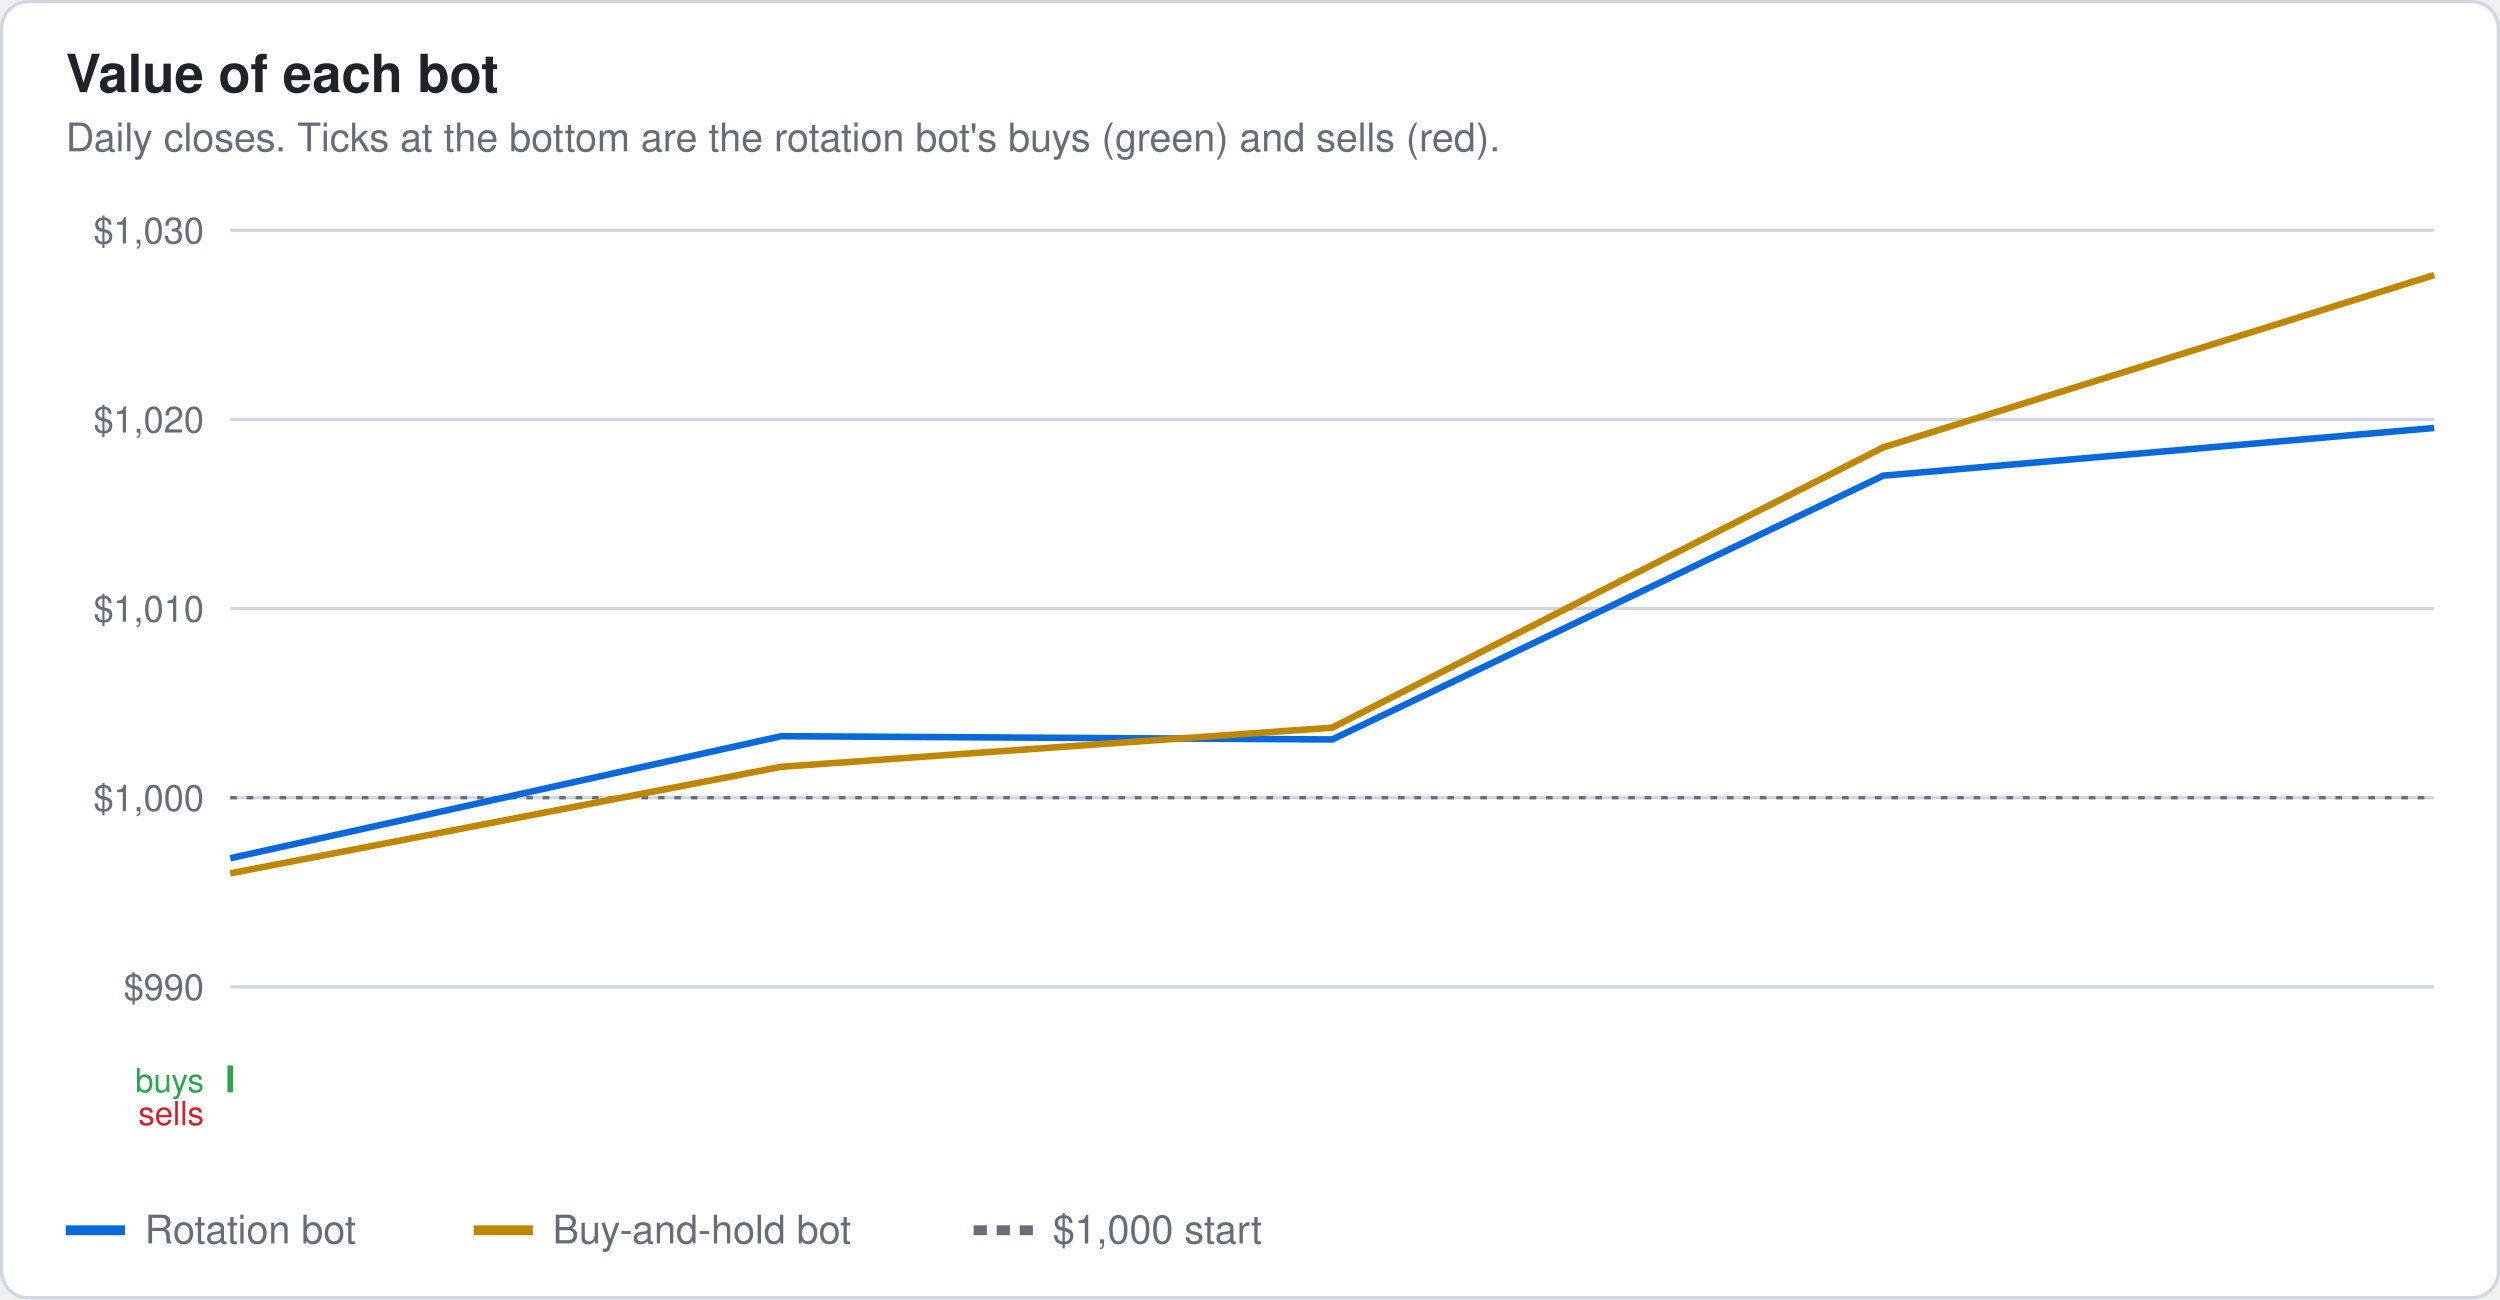
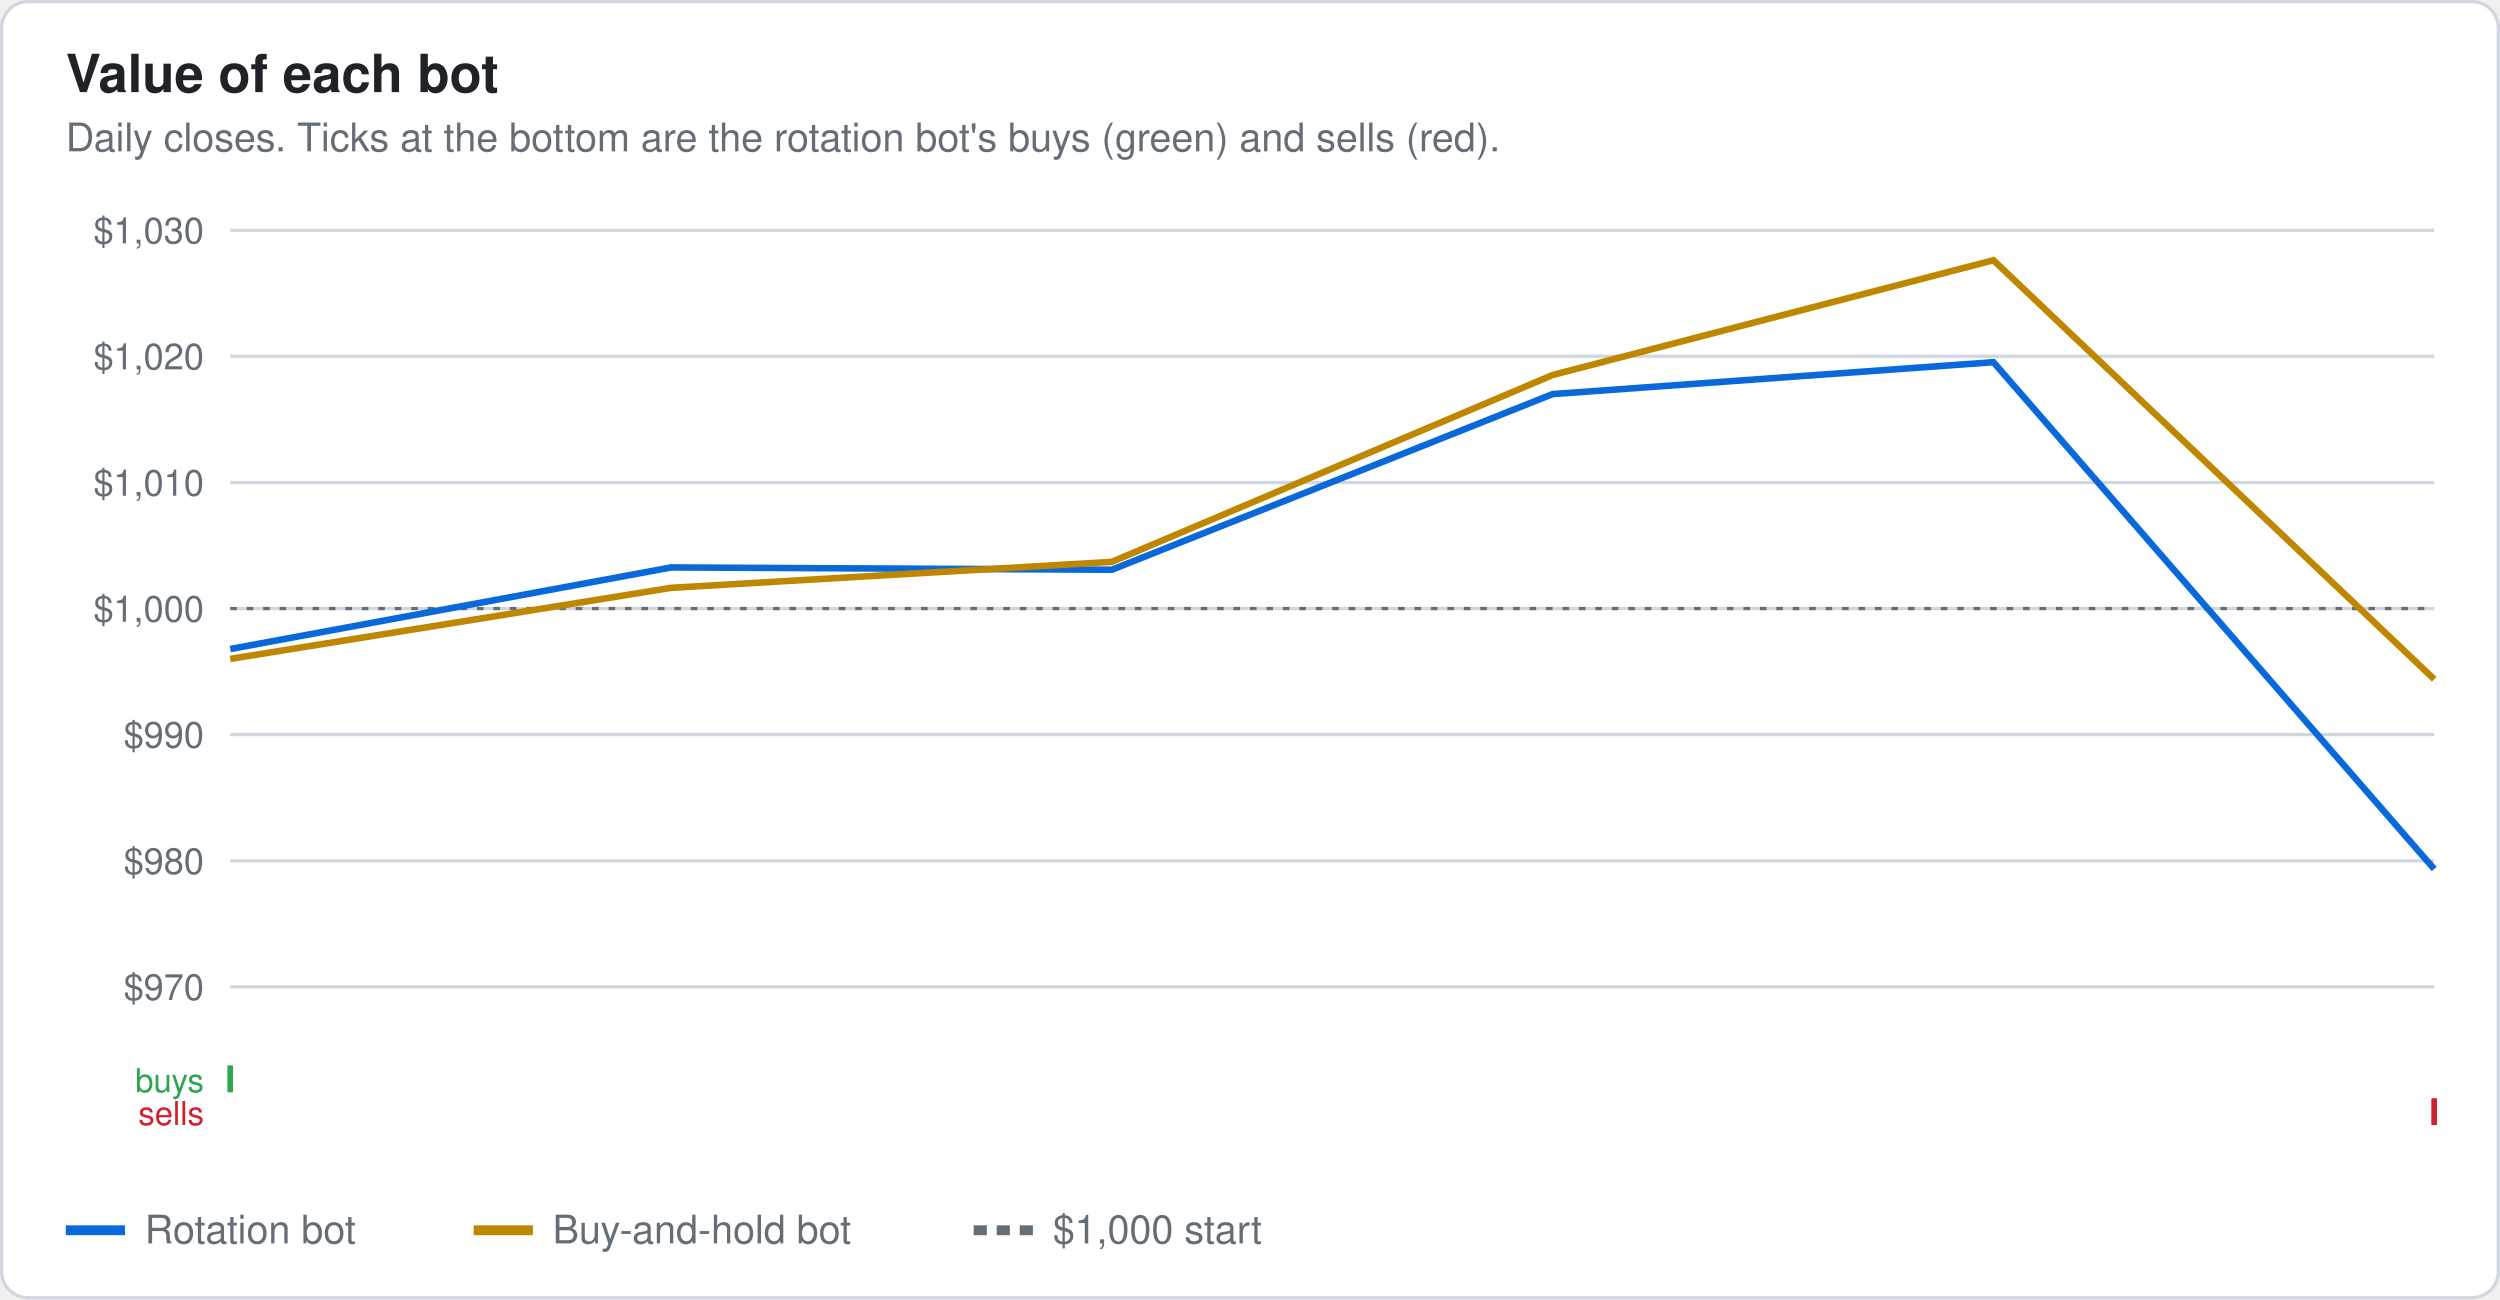
<svg xmlns="http://www.w3.org/2000/svg" width="760" height="395" viewBox="0 0 760 395" font-family="Helvetica, Arial, sans-serif">
  <rect x="0.5" y="0.5" width="759" height="394" rx="8" fill="#ffffff" stroke="#d0d7de" />
  <text x="20" y="28" font-size="16" font-weight="bold" fill="#1f2328">Value of each bot</text>
  <text x="20" y="46" font-size="12" fill="#656d76">Daily closes. Ticks at the bottom are the rotation bot's buys (green) and sells (red).</text>
  <line x1="70" y1="300.0" x2="740" y2="300.0" stroke="#d0d7de" />
-   <text x="62" y="304.0" font-size="11" text-anchor="end" fill="#656d76">$990</text>
-   <line x1="70" y1="242.5" x2="740" y2="242.5" stroke="#d0d7de" />
-   <text x="62" y="246.5" font-size="11" text-anchor="end" fill="#656d76">$1,000</text>
+   <text x="62" y="304.0" font-size="11" text-anchor="end" fill="#656d76">$970</text>
+   <line x1="70" y1="261.7" x2="740" y2="261.7" stroke="#d0d7de" />
+   <text x="62" y="265.7" font-size="11" text-anchor="end" fill="#656d76">$980</text>
+   <line x1="70" y1="223.3" x2="740" y2="223.3" stroke="#d0d7de" />
+   <text x="62" y="227.3" font-size="11" text-anchor="end" fill="#656d76">$990</text>
  <line x1="70" y1="185.0" x2="740" y2="185.0" stroke="#d0d7de" />
-   <text x="62" y="189.0" font-size="11" text-anchor="end" fill="#656d76">$1,010</text>
-   <line x1="70" y1="127.5" x2="740" y2="127.5" stroke="#d0d7de" />
-   <text x="62" y="131.5" font-size="11" text-anchor="end" fill="#656d76">$1,020</text>
+   <text x="62" y="189.0" font-size="11" text-anchor="end" fill="#656d76">$1,000</text>
+   <line x1="70" y1="146.7" x2="740" y2="146.7" stroke="#d0d7de" />
+   <text x="62" y="150.7" font-size="11" text-anchor="end" fill="#656d76">$1,010</text>
+   <line x1="70" y1="108.3" x2="740" y2="108.3" stroke="#d0d7de" />
+   <text x="62" y="112.3" font-size="11" text-anchor="end" fill="#656d76">$1,020</text>
  <line x1="70" y1="70.0" x2="740" y2="70.0" stroke="#d0d7de" />
  <text x="62" y="74.0" font-size="11" text-anchor="end" fill="#656d76">$1,030</text>
-   <line x1="70" y1="242.5" x2="740" y2="242.5" stroke="#656d76" stroke-dasharray="2 3" />
-   <polyline points="70.0,260.9 237.5,223.8 405.0,224.8 572.5,144.6 740.0,130.1" fill="none" stroke="#0969da" stroke-width="2" />
-   <polyline points="70.0,265.5 237.5,233.1 405.0,221.2 572.5,136.0 740.0,83.6" fill="none" stroke="#bf8700" stroke-width="2" />
+   <line x1="70" y1="185.0" x2="740" y2="185.0" stroke="#656d76" stroke-dasharray="2 3" />
+   <polyline points="70.0,197.3 204.0,172.5 338.0,173.2 472.0,119.8 606.0,110.1 740.0,264.2" fill="none" stroke="#0969da" stroke-width="2" />
+   <polyline points="70.0,200.3 204.0,178.7 338.0,170.8 472.0,114.0 606.0,79.1 740.0,206.5" fill="none" stroke="#bf8700" stroke-width="2" />
  <line x1="70.0" y1="324" x2="70.0" y2="332" stroke="#2da44e" stroke-width="1.5" />
  <line x1="70.0" y1="324" x2="70.0" y2="332" stroke="#2da44e" stroke-width="1.5" />
  <line x1="70.0" y1="324" x2="70.0" y2="332" stroke="#2da44e" stroke-width="1.5" />
  <line x1="70.0" y1="324" x2="70.0" y2="332" stroke="#2da44e" stroke-width="1.5" />
+   <line x1="740.0" y1="334" x2="740.0" y2="342" stroke="#cf222e" stroke-width="1.5" />
+   <line x1="740.0" y1="334" x2="740.0" y2="342" stroke="#cf222e" stroke-width="1.5" />
+   <line x1="740.0" y1="334" x2="740.0" y2="342" stroke="#cf222e" stroke-width="1.5" />
+   <line x1="740.0" y1="334" x2="740.0" y2="342" stroke="#cf222e" stroke-width="1.5" />
  <text x="62" y="332" font-size="10" text-anchor="end" fill="#2da44e">buys</text>
  <text x="62" y="342" font-size="10" text-anchor="end" fill="#cf222e">sells</text>
  <line x1="20" y1="374" x2="38" y2="374" stroke="#0969da" stroke-width="3" />
  <text x="44" y="378" font-size="12" fill="#656d76">Rotation bot</text>
  <line x1="144" y1="374" x2="162" y2="374" stroke="#bf8700" stroke-width="3" />
  <text x="168" y="378" font-size="12" fill="#656d76">Buy-and-hold bot</text>
  <line x1="296" y1="374" x2="314" y2="374" stroke="#656d76" stroke-width="3" stroke-dasharray="4 3" />
  <text x="320" y="378" font-size="12" fill="#656d76">$1,000 start</text>
</svg>
